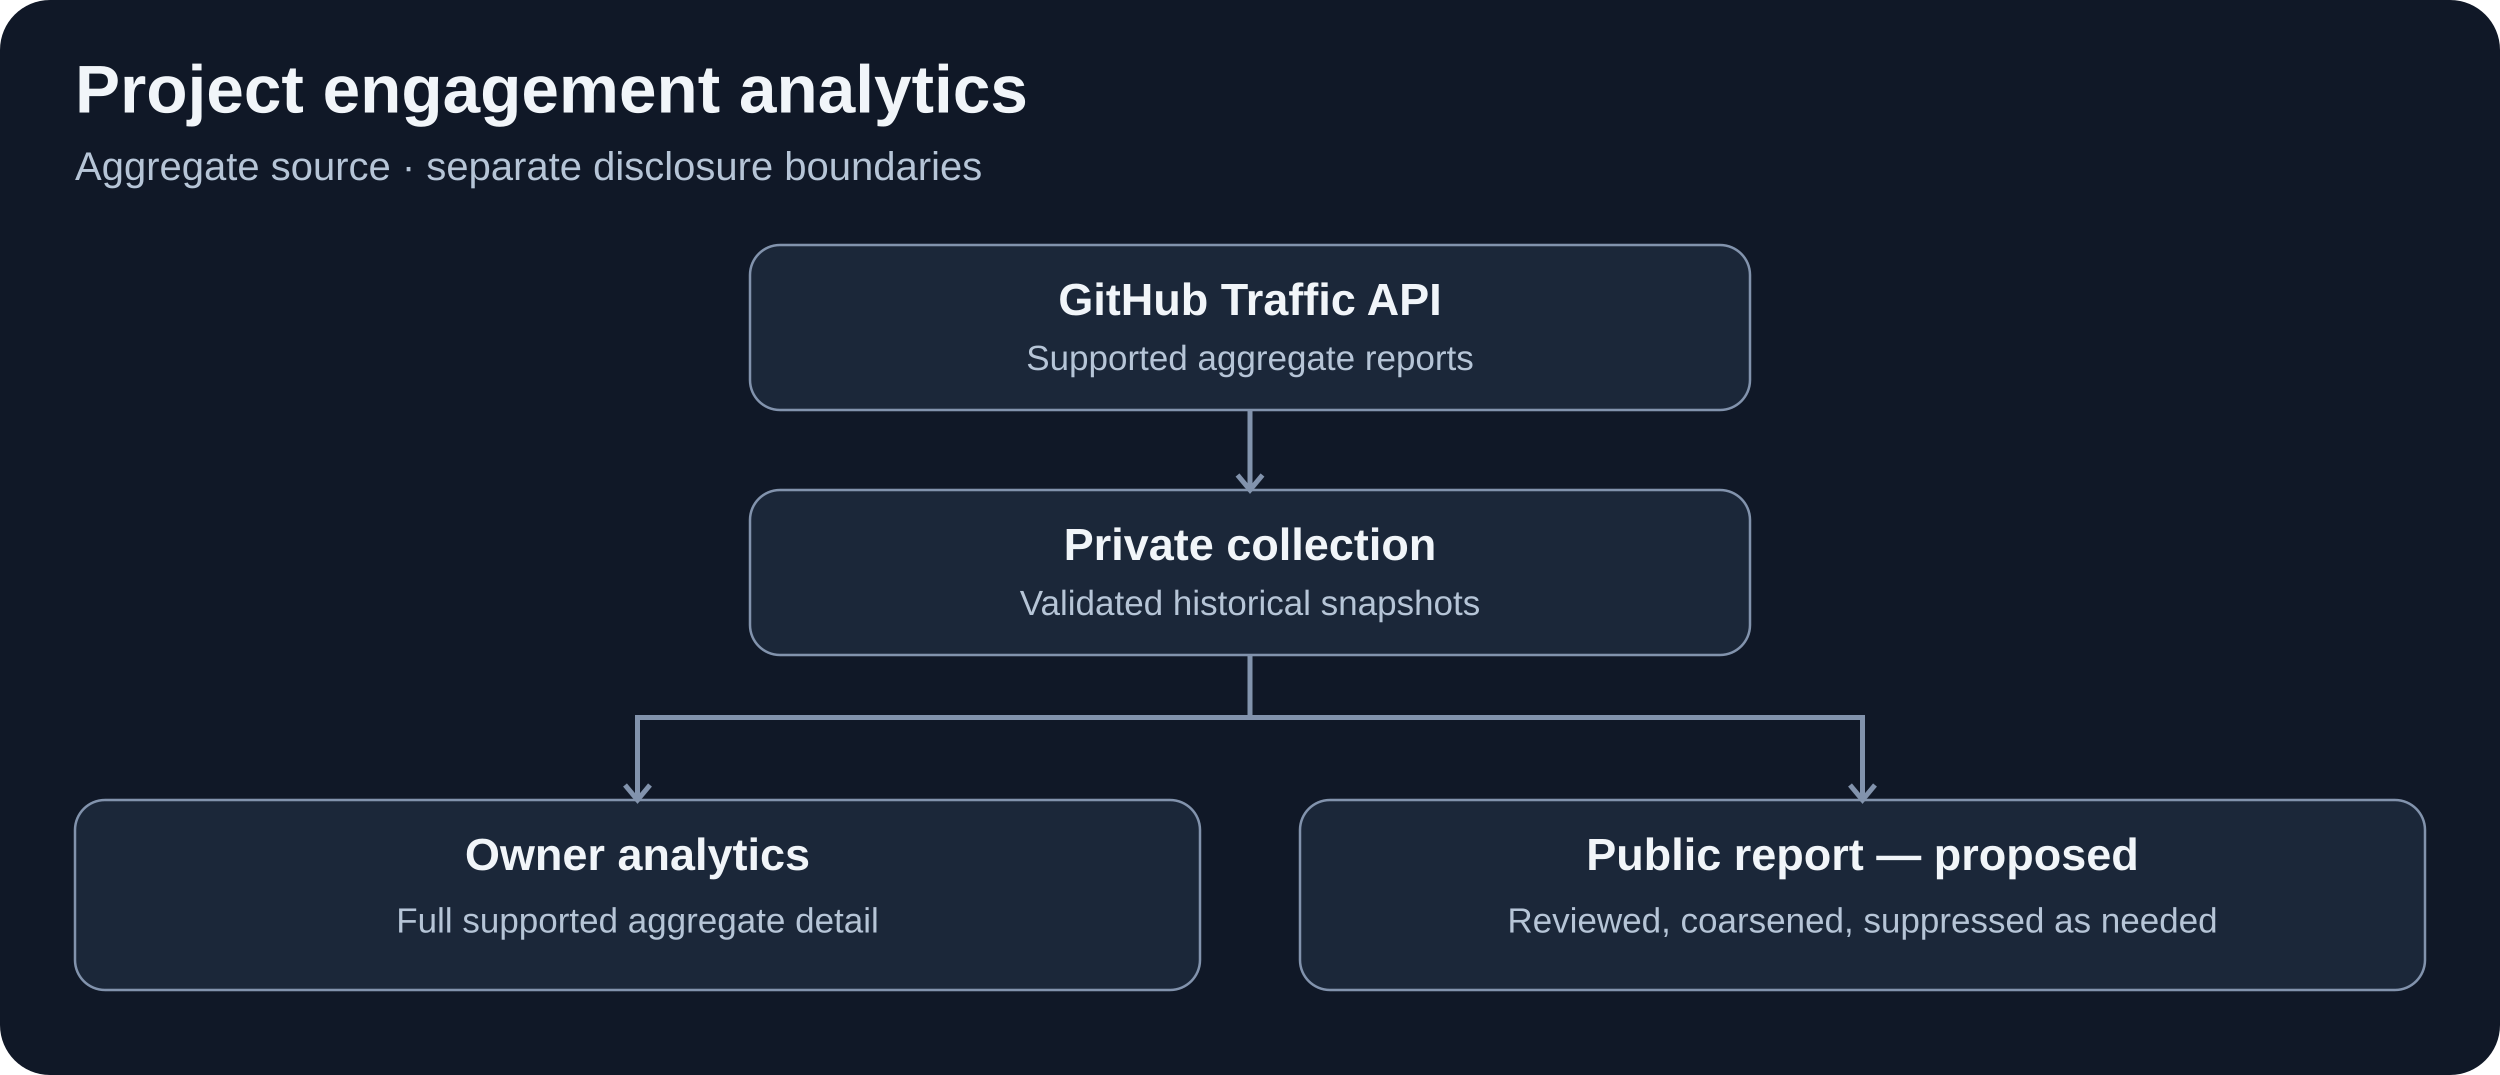
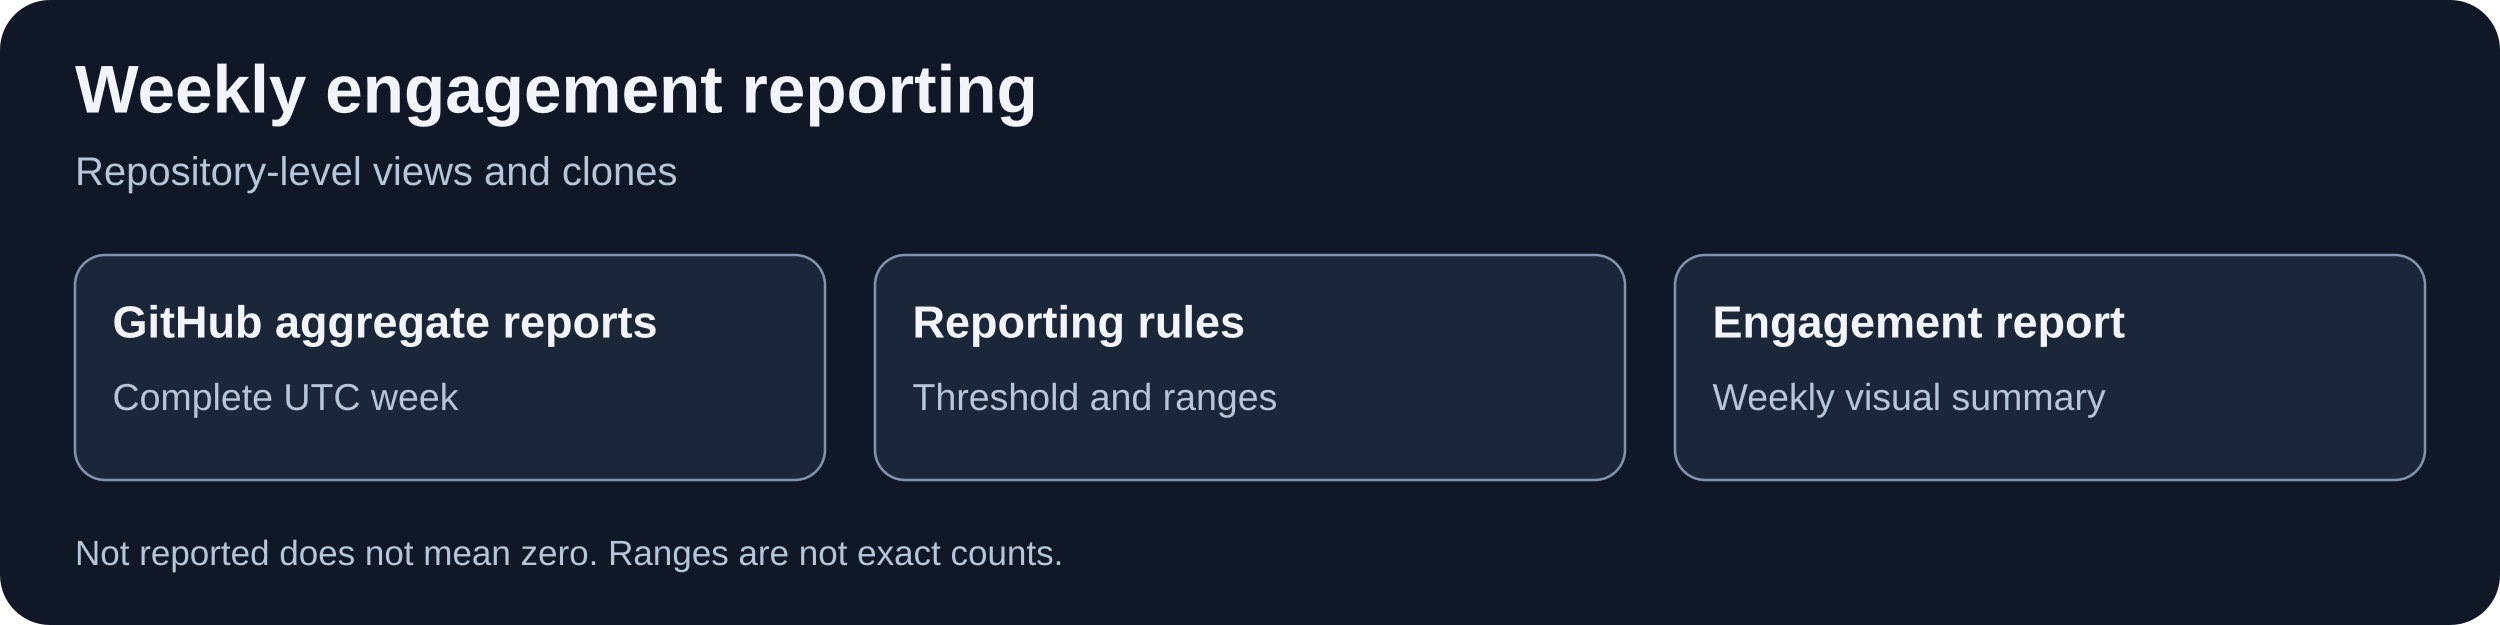
- <svg xmlns="http://www.w3.org/2000/svg" viewBox="0 0 1000 430" role="img" aria-labelledby="t d">
-   <rect width="1000" height="430" rx="20" fill="#101827" />
+ <svg xmlns="http://www.w3.org/2000/svg" viewBox="0 0 1000 250" role="img">
+   <rect width="1000" height="250" rx="20" fill="#101827" />
  <g font-family="Arial,sans-serif" fill="#f1f5f9">
-     <text x="30" y="45" font-size="27" font-weight="700">Project engagement analytics</text>
-     <text x="30" y="72" font-size="16" fill="#b6c5d7">Aggregate source · separate disclosure boundaries</text>
-     <g fill="#1b2739" stroke="#8293ad">
-       <rect x="300" y="98" width="400" height="66" rx="12" />
-       <rect x="300" y="196" width="400" height="66" rx="12" />
-       <rect x="30" y="320" width="450" height="76" rx="12" />
-       <rect x="520" y="320" width="450" height="76" rx="12" />
-     </g>
-     <g stroke="#8293ad" stroke-width="2" fill="none">
-       <path d="M500 164 V196 m-5 -6 l5 6 5 -6" />
-       <path d="M500 262 V287 H255 V320 m-5 -6 l5 6 5 -6" />
-       <path d="M500 287 H745 V320 m-5 -6 l5 6 5 -6" />
-     </g>
-     <g text-anchor="middle">
-       <text x="500" y="126" font-size="18" font-weight="700">GitHub Traffic API</text>
-       <text x="500" y="148" font-size="14" fill="#b6c5d7">Supported aggregate reports</text>
-       <text x="500" y="224" font-size="18" font-weight="700">Private collection</text>
-       <text x="500" y="246" font-size="14" fill="#b6c5d7">Validated historical snapshots</text>
-       <text x="255" y="348" font-size="18" font-weight="700">Owner analytics</text>
-       <text x="255" y="373" font-size="14" fill="#b6c5d7">Full supported aggregate detail</text>
-       <text x="745" y="348" font-size="18" font-weight="700">Public report — proposed</text>
-       <text x="745" y="373" font-size="14" fill="#b6c5d7">Reviewed, coarsened, suppressed as needed</text>
-     </g>
+     <text x="30" y="45" font-size="27" font-weight="700">Weekly engagement reporting</text>
+     <text x="30" y="74" font-size="16" fill="#b6c5d7">Repository-level views and clones</text>
+     <rect x="30" y="102" width="300" height="90" rx="12" fill="#1b2739" stroke="#8293ad" />
+     <text x="45" y="135" font-size="18" font-weight="700">GitHub aggregate reports</text>
+     <text x="45" y="164" font-size="15" fill="#b6c5d7">Complete UTC week</text>
+     <rect x="350" y="102" width="300" height="90" rx="12" fill="#1b2739" stroke="#8293ad" />
+     <text x="365" y="135" font-size="18" font-weight="700">Reporting rules</text>
+     <text x="365" y="164" font-size="15" fill="#b6c5d7">Threshold and ranges</text>
+     <rect x="670" y="102" width="300" height="90" rx="12" fill="#1b2739" stroke="#8293ad" />
+     <text x="685" y="135" font-size="18" font-weight="700">Engagement report</text>
+     <text x="685" y="164" font-size="15" fill="#b6c5d7">Weekly visual summary</text>
+     <text x="30" y="226" font-size="14" fill="#b6c5d7">Not reported does not mean zero. Ranges are not exact counts.</text>
  </g>
</svg>
